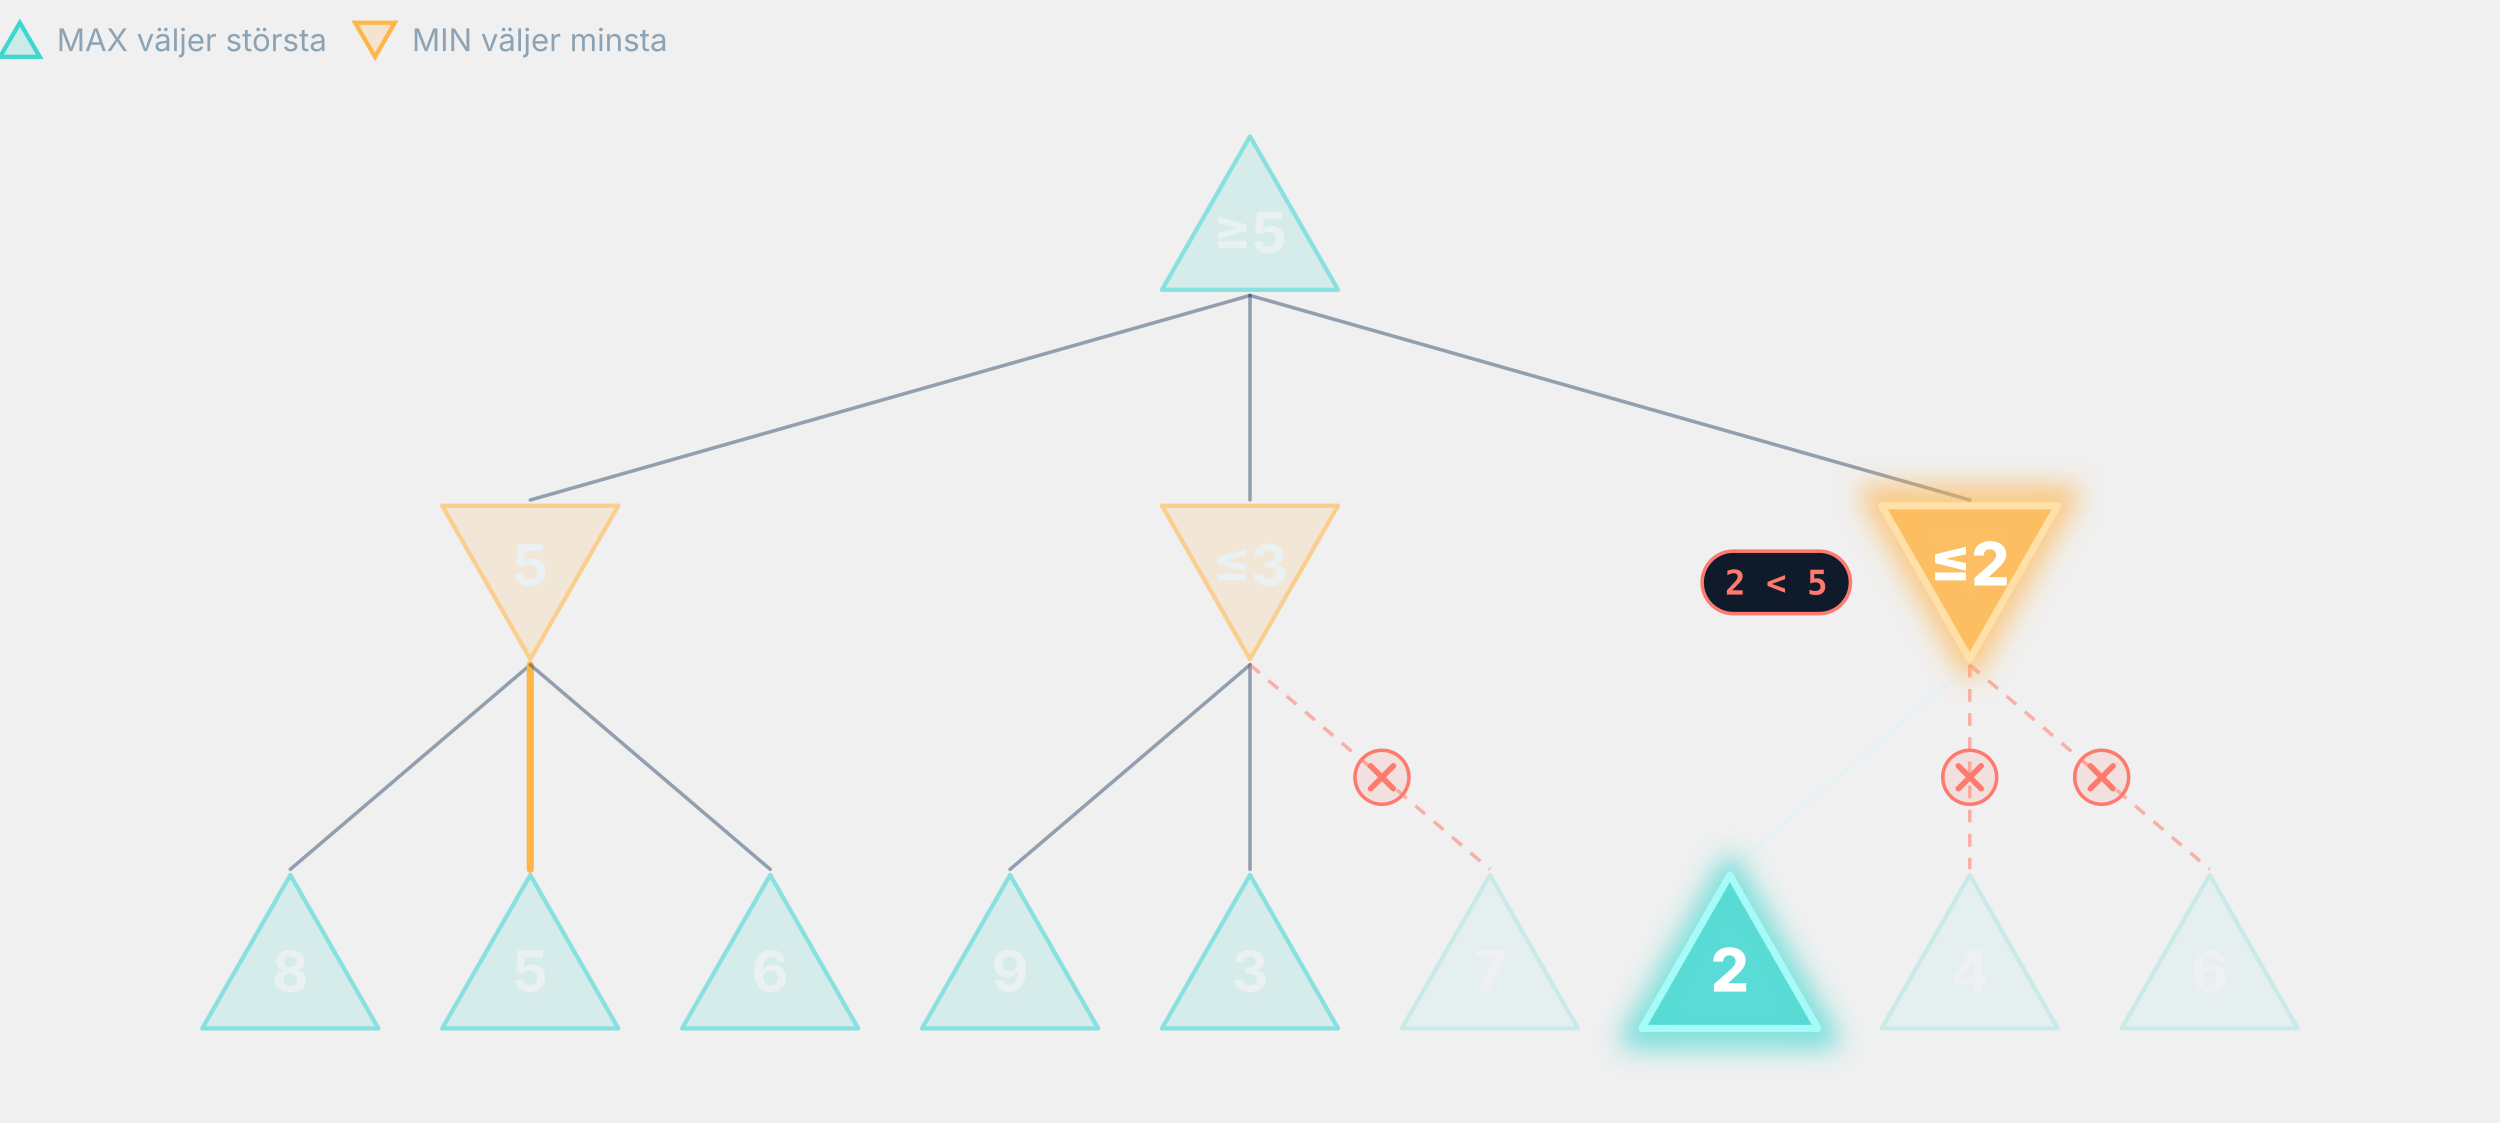
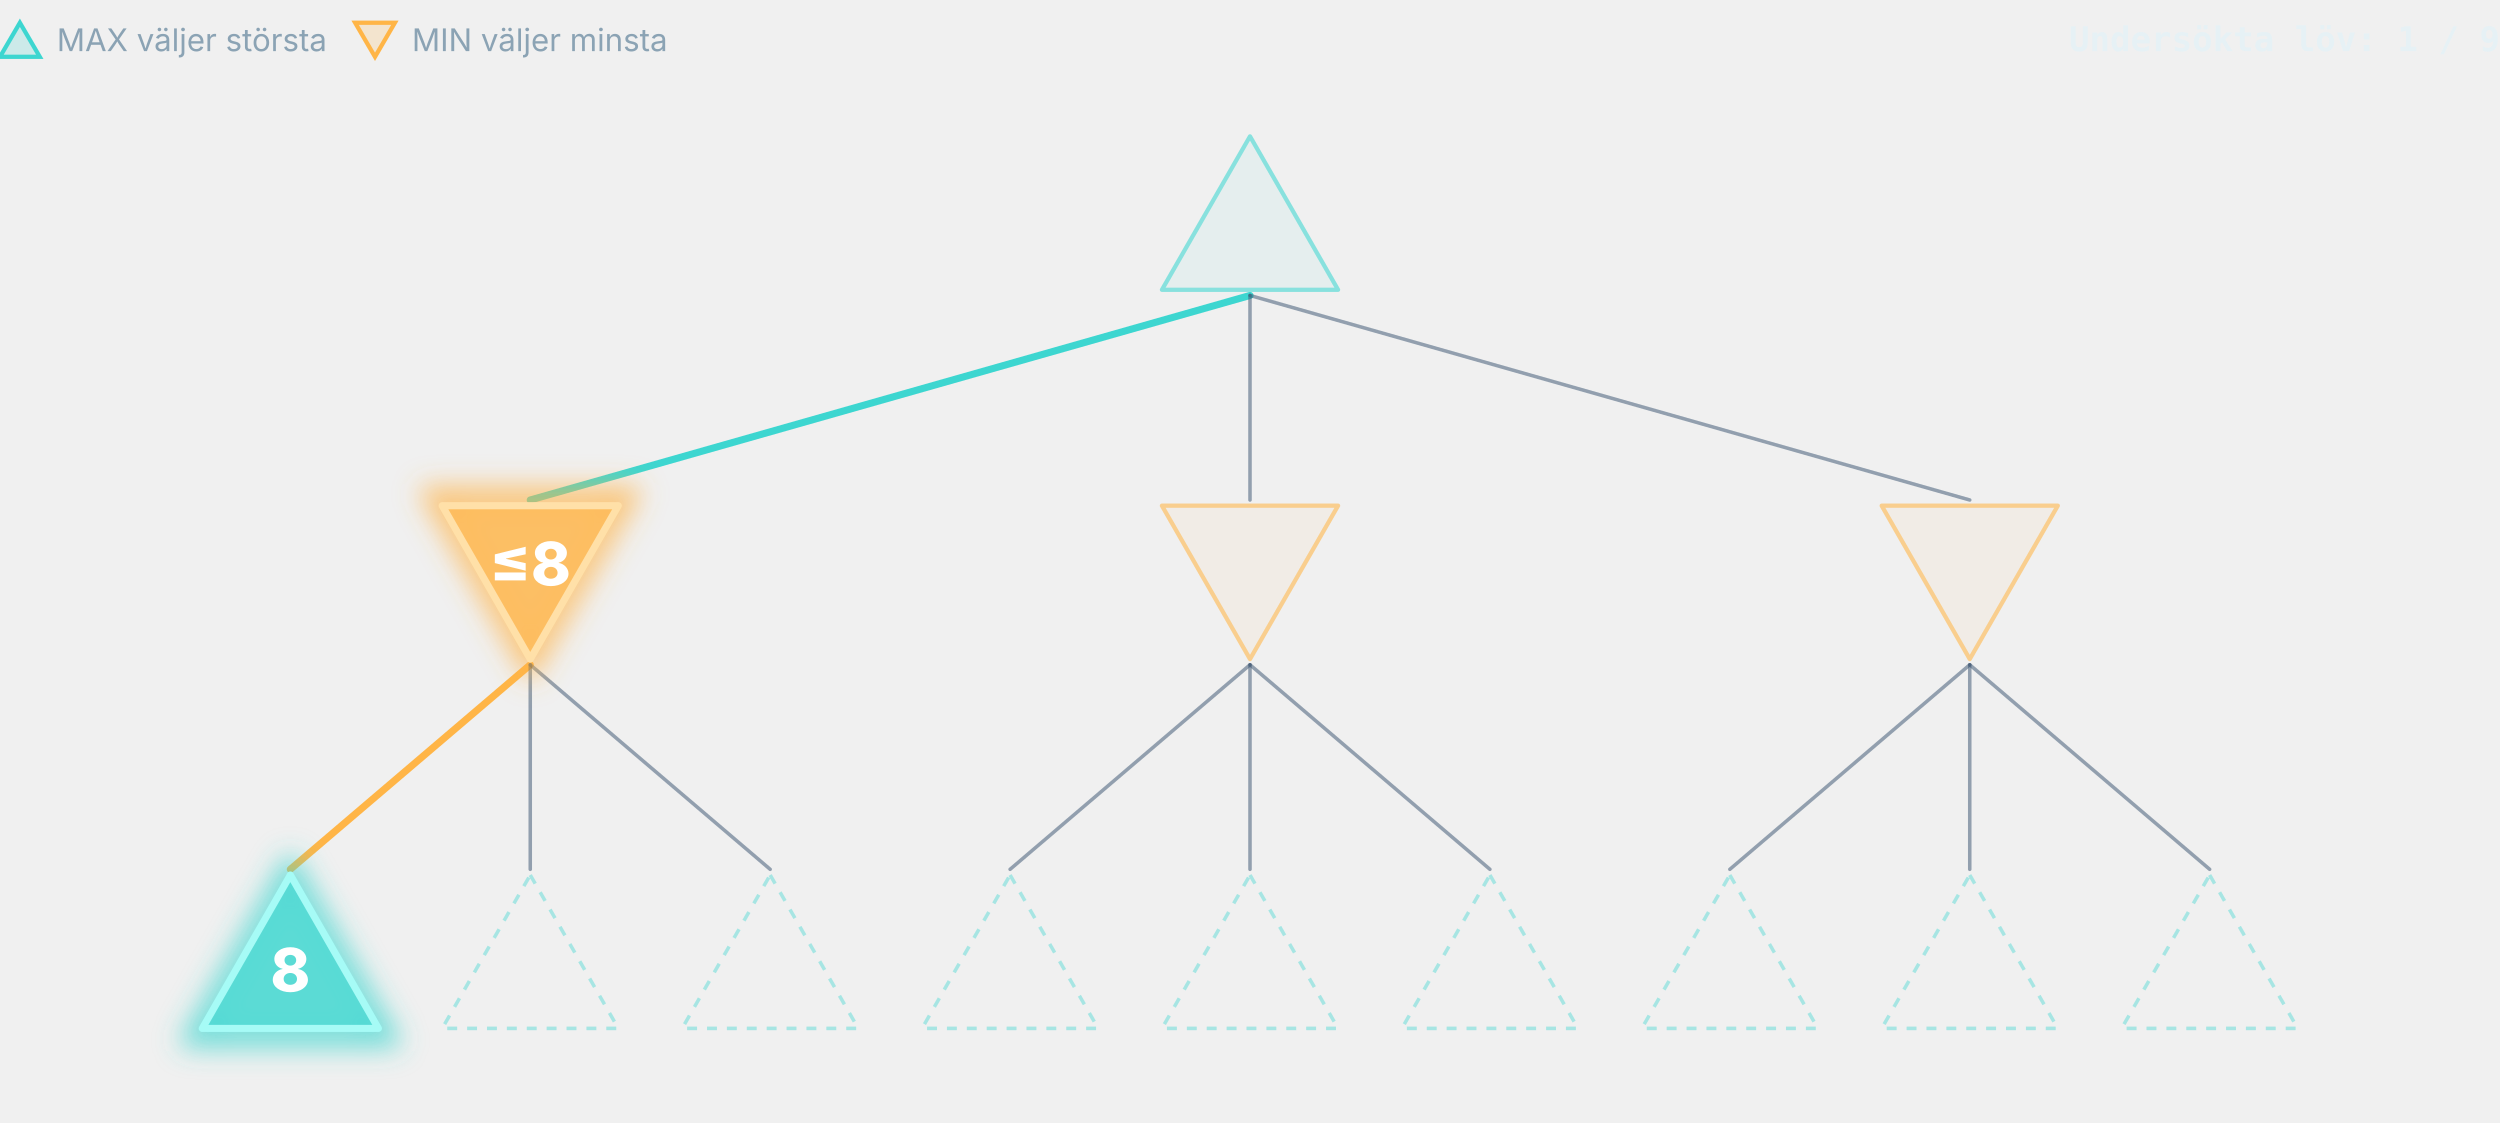
<svg xmlns="http://www.w3.org/2000/svg" viewBox="0 0 1760 790" width="1760" height="790" role="img">
  <defs>
    <filter id="glow" x="-40%" y="-40%" width="180%" height="180%">
      <feGaussianBlur stdDeviation="9" />
    </filter>
    <filter id="soft" x="-20%" y="-20%" width="140%" height="140%">
      <feGaussianBlur stdDeviation="4" />
    </filter>
  </defs>
  <g transform="translate(0,30)">
    <polygon points="14,-14 28,10 0,10" fill="#3DD6D0" fill-opacity=".2" stroke="#3DD6D0" stroke-width="3" />
    <text x="40.0" y="6.0" font-family="'IBM Plex Sans','Segoe UI',Inter,Helvetica,Arial,sans-serif" font-size="22" font-weight="400" fill="#8BA3B4" text-anchor="start">MAX väljer största</text>
    <polygon points="250,-14 278,-14 264,10" fill="#FFB547" fill-opacity=".2" stroke="#FFB547" stroke-width="3" />
    <text x="290.0" y="6.0" font-family="'IBM Plex Sans','Segoe UI',Inter,Helvetica,Arial,sans-serif" font-size="22" font-weight="400" fill="#8BA3B4" text-anchor="start">MIN väljer minsta</text>
  </g>
-   <path data-edge="r0:r00" d="M373.3,468.0L204.4,612.0" stroke="#3B5572" stroke-width="2.5" stroke-linecap="round" fill="none" opacity="0.52" />
-   <path data-edge="r0:r01" d="M373.3,468.0L373.3,612.0" stroke="#FFB547" stroke-width="5" stroke-linecap="round" fill="none" opacity="1" />
+   <text x="1760.0" y="36.0" font-family="'IBM Plex Mono','SFMono-Regular',Menlo,Consolas,monospace" font-size="24" font-weight="600" fill="#E6F1F5" text-anchor="end">Undersökta löv: 1 / 9</text>
+   <path data-edge="r0:r00" d="M373.3,468.0L204.4,612.0" stroke="#FFB547" stroke-width="5" stroke-linecap="round" fill="none" opacity="1" />
+   <path data-edge="r0:r01" d="M373.3,468.0L373.3,612.0" stroke="#3B5572" stroke-width="2.5" stroke-linecap="round" fill="none" opacity="0.52" />
  <path data-edge="r0:r02" d="M373.3,468.0L542.2,612.0" stroke="#3B5572" stroke-width="2.5" stroke-linecap="round" fill="none" opacity="0.52" />
-   <path data-edge="r:r0" d="M880.0,208.0L373.3,352.0" stroke="#3B5572" stroke-width="2.5" stroke-linecap="round" fill="none" opacity="0.52" />
+   <path data-edge="r:r0" d="M880.0,208.0L373.3,352.0" stroke="#3DD6D0" stroke-width="5" stroke-linecap="round" fill="none" opacity="1" />
  <path data-edge="r1:r10" d="M880.0,468.0L711.1,612.0" stroke="#3B5572" stroke-width="2.5" stroke-linecap="round" fill="none" opacity="0.52" />
  <path data-edge="r1:r11" d="M880.0,468.0L880.0,612.0" stroke="#3B5572" stroke-width="2.5" stroke-linecap="round" fill="none" opacity="0.52" />
-   <path data-edge="r1:r12" d="M880.0,468.0L1048.9,612.0" stroke="#FF7A6E" stroke-width="2.5" stroke-dasharray="9 8" opacity="0.55" />
-   <g data-cut="r12">
-     <circle cx="972.9" cy="547.2" r="19" fill="#FF7A6E" fill-opacity=".14" stroke="#FF7A6E" stroke-width="2.5" />
-     <path d="M964.9,539.2L980.9,555.2M980.9,539.2L964.9,555.2" stroke="#FF7A6E" stroke-width="4" stroke-linecap="round" />
-   </g>
+   <path data-edge="r1:r12" d="M880.0,468.0L1048.9,612.0" stroke="#3B5572" stroke-width="2.5" stroke-linecap="round" fill="none" opacity="0.52" />
  <path data-edge="r:r1" d="M880.0,208.0L880.0,352.0" stroke="#3B5572" stroke-width="2.5" stroke-linecap="round" fill="none" opacity="0.52" />
-   <path data-edge="r2:r20" d="M1386.7,468.0L1217.8,612.0" stroke="#E6F1F5" stroke-width="3" stroke-linecap="round" fill="none" opacity="1" />
-   <path data-edge="r2:r21" d="M1386.7,468.0L1386.7,612.0" stroke="#FF7A6E" stroke-width="2.5" stroke-dasharray="9 8" opacity="0.55" />
-   <g data-cut="r21">
-     <circle cx="1386.7" cy="547.2" r="19" fill="#FF7A6E" fill-opacity=".14" stroke="#FF7A6E" stroke-width="2.5" />
-     <path d="M1378.7,539.2L1394.7,555.2M1394.7,539.2L1378.7,555.2" stroke="#FF7A6E" stroke-width="4" stroke-linecap="round" />
-   </g>
-   <path data-edge="r2:r22" d="M1386.7,468.0L1555.6,612.0" stroke="#FF7A6E" stroke-width="2.5" stroke-dasharray="9 8" opacity="0.55" />
-   <g data-cut="r22">
-     <circle cx="1479.6" cy="547.2" r="19" fill="#FF7A6E" fill-opacity=".14" stroke="#FF7A6E" stroke-width="2.5" />
-     <path d="M1471.6,539.2L1487.6,555.2M1487.6,539.2L1471.6,555.2" stroke="#FF7A6E" stroke-width="4" stroke-linecap="round" />
-   </g>
+   <path data-edge="r2:r20" d="M1386.7,468.0L1217.8,612.0" stroke="#3B5572" stroke-width="2.5" stroke-linecap="round" fill="none" opacity="0.52" />
+   <path data-edge="r2:r21" d="M1386.7,468.0L1386.7,612.0" stroke="#3B5572" stroke-width="2.5" stroke-linecap="round" fill="none" opacity="0.52" />
+   <path data-edge="r2:r22" d="M1386.7,468.0L1555.6,612.0" stroke="#3B5572" stroke-width="2.5" stroke-linecap="round" fill="none" opacity="0.52" />
  <path data-edge="r:r2" d="M880.0,208.0L1386.7,352.0" stroke="#3B5572" stroke-width="2.5" stroke-linecap="round" fill="none" opacity="0.52" />
-   <polygon data-focus-node="r20" points="1217.8,607.4 1289.7,732.6 1145.9,732.6" fill="#3DD6D0" fill-opacity=".55" stroke="#3DD6D0" stroke-width="14" stroke-opacity=".5" stroke-linejoin="round" filter="url(#glow)" />
-   <polygon data-focus-node="r2" points="1314.7,347.4 1458.6,347.4 1386.7,472.6" fill="#FFB547" fill-opacity=".55" stroke="#FFB547" stroke-width="14" stroke-opacity=".5" stroke-linejoin="round" filter="url(#glow)" />
-   <g data-node="r00" opacity="0.58">
-     <polygon points="204.4,616.0 266.4,724.0 142.4,724.0" fill="#3DD6D0" fill-opacity="0.26" stroke="#3DD6D0" stroke-width="3" stroke-linejoin="round" />
-     <text x="204.4" y="698.1" font-family="'IBM Plex Sans','Segoe UI',Inter,Helvetica,Arial,sans-serif" font-size="40.0" font-weight="700" fill="#E6F1F5" text-anchor="middle">8</text>
+   <polygon data-focus-node="r0" points="301.4,347.4 445.3,347.4 373.3,472.6" fill="#FFB547" fill-opacity=".55" stroke="#FFB547" stroke-width="14" stroke-opacity=".5" stroke-linejoin="round" filter="url(#glow)" />
+   <polygon data-focus-node="r00" points="204.4,607.4 276.4,732.6 132.5,732.6" fill="#3DD6D0" fill-opacity=".55" stroke="#3DD6D0" stroke-width="14" stroke-opacity=".5" stroke-linejoin="round" filter="url(#glow)" />
+   <g data-node="r00" opacity="1">
+     <polygon points="204.4,616.0 266.4,724.0 142.4,724.0" fill="#3DD6D0" fill-opacity=".62" stroke="#A6FBF6" stroke-width="5" stroke-linejoin="round" />
+     <text x="204.4" y="698.1" font-family="'IBM Plex Sans','Segoe UI',Inter,Helvetica,Arial,sans-serif" font-size="42.4" font-weight="800" fill="#FFFFFF" text-anchor="middle">8</text>
  </g>
  <g data-node="r01" opacity="0.58">
-     <polygon points="373.3,616.0 435.3,724.0 311.3,724.0" fill="#3DD6D0" fill-opacity="0.26" stroke="#3DD6D0" stroke-width="3" stroke-linejoin="round" />
-     <text x="373.3" y="698.1" font-family="'IBM Plex Sans','Segoe UI',Inter,Helvetica,Arial,sans-serif" font-size="40.0" font-weight="700" fill="#E6F1F5" text-anchor="middle">5</text>
+     <polygon points="373.3,616.0 435.3,724.0 311.3,724.0" fill="none" stroke="#3DD6D0" stroke-width="2.5" stroke-dasharray="7 7" stroke-linejoin="round" opacity=".7" />
  </g>
  <g data-node="r02" opacity="0.58">
-     <polygon points="542.2,616.0 604.2,724.0 480.2,724.0" fill="#3DD6D0" fill-opacity="0.26" stroke="#3DD6D0" stroke-width="3" stroke-linejoin="round" />
-     <text x="542.2" y="698.1" font-family="'IBM Plex Sans','Segoe UI',Inter,Helvetica,Arial,sans-serif" font-size="40.0" font-weight="700" fill="#E6F1F5" text-anchor="middle">6</text>
+     <polygon points="542.2,616.0 604.2,724.0 480.2,724.0" fill="none" stroke="#3DD6D0" stroke-width="2.5" stroke-dasharray="7 7" stroke-linejoin="round" opacity=".7" />
  </g>
-   <g data-node="r0" opacity="0.58">
-     <polygon points="311.3,356.0 435.3,356.0 373.3,464.0" fill="#FFB547" fill-opacity="0.26" stroke="#FFB547" stroke-width="3" stroke-linejoin="round" />
-     <text x="373.3" y="412.2" font-family="'IBM Plex Sans','Segoe UI',Inter,Helvetica,Arial,sans-serif" font-size="40.0" font-weight="700" fill="#E6F1F5" text-anchor="middle">5</text>
+   <g data-node="r0" opacity="1">
+     <polygon points="311.3,356.0 435.3,356.0 373.3,464.0" fill="#FFB547" fill-opacity=".62" stroke="#FFE0A8" stroke-width="5" stroke-linejoin="round" />
+     <text x="373.3" y="412.2" font-family="'IBM Plex Sans','Segoe UI',Inter,Helvetica,Arial,sans-serif" font-size="42.4" font-weight="800" fill="#FFFFFF" text-anchor="middle">≤8</text>
  </g>
  <g data-node="r10" opacity="0.58">
-     <polygon points="711.1,616.0 773.1,724.0 649.1,724.0" fill="#3DD6D0" fill-opacity="0.26" stroke="#3DD6D0" stroke-width="3" stroke-linejoin="round" />
-     <text x="711.1" y="698.1" font-family="'IBM Plex Sans','Segoe UI',Inter,Helvetica,Arial,sans-serif" font-size="40.0" font-weight="700" fill="#E6F1F5" text-anchor="middle">9</text>
+     <polygon points="711.1,616.0 773.1,724.0 649.1,724.0" fill="none" stroke="#3DD6D0" stroke-width="2.5" stroke-dasharray="7 7" stroke-linejoin="round" opacity=".7" />
  </g>
  <g data-node="r11" opacity="0.58">
-     <polygon points="880.0,616.0 942.0,724.0 818.0,724.0" fill="#3DD6D0" fill-opacity="0.26" stroke="#3DD6D0" stroke-width="3" stroke-linejoin="round" />
-     <text x="880.0" y="698.1" font-family="'IBM Plex Sans','Segoe UI',Inter,Helvetica,Arial,sans-serif" font-size="40.0" font-weight="700" fill="#E6F1F5" text-anchor="middle">3</text>
+     <polygon points="880.0,616.0 942.0,724.0 818.0,724.0" fill="none" stroke="#3DD6D0" stroke-width="2.5" stroke-dasharray="7 7" stroke-linejoin="round" opacity=".7" />
  </g>
-   <g data-node="r12" opacity="0.22">
-     <polygon points="1048.9,616.0 1110.9,724.0 986.9,724.0" fill="#3DD6D0" fill-opacity="0.26" stroke="#3DD6D0" stroke-width="3" stroke-linejoin="round" />
-     <text x="1048.9" y="698.1" font-family="'IBM Plex Sans','Segoe UI',Inter,Helvetica,Arial,sans-serif" font-size="40.0" font-weight="700" fill="#E6F1F5" text-anchor="middle">7</text>
+   <g data-node="r12" opacity="0.58">
+     <polygon points="1048.9,616.0 1110.9,724.0 986.9,724.0" fill="none" stroke="#3DD6D0" stroke-width="2.5" stroke-dasharray="7 7" stroke-linejoin="round" opacity=".7" />
  </g>
  <g data-node="r1" opacity="0.58">
-     <polygon points="818.0,356.0 942.0,356.0 880.0,464.0" fill="#FFB547" fill-opacity="0.26" stroke="#FFB547" stroke-width="3" stroke-linejoin="round" />
-     <text x="880.0" y="412.2" font-family="'IBM Plex Sans','Segoe UI',Inter,Helvetica,Arial,sans-serif" font-size="40.0" font-weight="700" fill="#E6F1F5" text-anchor="middle">≤3</text>
+     <polygon points="818.0,356.0 942.0,356.0 880.0,464.0" fill="#FFB547" fill-opacity="0.1" stroke="#FFB547" stroke-width="3" stroke-linejoin="round" />
  </g>
-   <g data-node="r20" opacity="1">
-     <polygon points="1217.8,616.0 1279.8,724.0 1155.8,724.0" fill="#3DD6D0" fill-opacity=".62" stroke="#A6FBF6" stroke-width="5" stroke-linejoin="round" />
-     <text x="1217.8" y="698.1" font-family="'IBM Plex Sans','Segoe UI',Inter,Helvetica,Arial,sans-serif" font-size="42.4" font-weight="800" fill="#FFFFFF" text-anchor="middle">2</text>
+   <g data-node="r20" opacity="0.58">
+     <polygon points="1217.8,616.0 1279.8,724.0 1155.8,724.0" fill="none" stroke="#3DD6D0" stroke-width="2.5" stroke-dasharray="7 7" stroke-linejoin="round" opacity=".7" />
  </g>
-   <g data-node="r21" opacity="0.22">
-     <polygon points="1386.7,616.0 1448.7,724.0 1324.7,724.0" fill="#3DD6D0" fill-opacity="0.26" stroke="#3DD6D0" stroke-width="3" stroke-linejoin="round" />
-     <text x="1386.7" y="698.1" font-family="'IBM Plex Sans','Segoe UI',Inter,Helvetica,Arial,sans-serif" font-size="40.0" font-weight="700" fill="#E6F1F5" text-anchor="middle">4</text>
+   <g data-node="r21" opacity="0.58">
+     <polygon points="1386.7,616.0 1448.7,724.0 1324.7,724.0" fill="none" stroke="#3DD6D0" stroke-width="2.5" stroke-dasharray="7 7" stroke-linejoin="round" opacity=".7" />
  </g>
-   <g data-node="r22" opacity="0.22">
-     <polygon points="1555.6,616.0 1617.6,724.0 1493.6,724.0" fill="#3DD6D0" fill-opacity="0.26" stroke="#3DD6D0" stroke-width="3" stroke-linejoin="round" />
-     <text x="1555.6" y="698.1" font-family="'IBM Plex Sans','Segoe UI',Inter,Helvetica,Arial,sans-serif" font-size="40.0" font-weight="700" fill="#E6F1F5" text-anchor="middle">6</text>
+   <g data-node="r22" opacity="0.58">
+     <polygon points="1555.6,616.0 1617.6,724.0 1493.6,724.0" fill="none" stroke="#3DD6D0" stroke-width="2.5" stroke-dasharray="7 7" stroke-linejoin="round" opacity=".7" />
  </g>
-   <g data-node="r2" opacity="1">
-     <polygon points="1324.7,356.0 1448.7,356.0 1386.7,464.0" fill="#FFB547" fill-opacity=".62" stroke="#FFE0A8" stroke-width="5" stroke-linejoin="round" />
-     <text x="1386.7" y="412.2" font-family="'IBM Plex Sans','Segoe UI',Inter,Helvetica,Arial,sans-serif" font-size="42.4" font-weight="800" fill="#FFFFFF" text-anchor="middle">≤2</text>
+   <g data-node="r2" opacity="0.58">
+     <polygon points="1324.7,356.0 1448.7,356.0 1386.7,464.0" fill="#FFB547" fill-opacity="0.1" stroke="#FFB547" stroke-width="3" stroke-linejoin="round" />
  </g>
  <g data-node="r" opacity="0.58">
-     <polygon points="880.0,96.0 942.0,204.0 818.0,204.0" fill="#3DD6D0" fill-opacity="0.26" stroke="#3DD6D0" stroke-width="3" stroke-linejoin="round" />
-     <text x="880.0" y="178.1" font-family="'IBM Plex Sans','Segoe UI',Inter,Helvetica,Arial,sans-serif" font-size="40.0" font-weight="700" fill="#E6F1F5" text-anchor="middle">≥5</text>
+     <polygon points="880.0,96.0 942.0,204.0 818.0,204.0" fill="#3DD6D0" fill-opacity="0.1" stroke="#3DD6D0" stroke-width="3" stroke-linejoin="round" />
  </g>
-   <rect x="1198.3" y="388.0" width="104.4" height="44.0" rx="22.0" fill="#0F1A2B" stroke="#FF7A6E" stroke-width="2.5" />
-   <text x="1250.5" y="418.6" font-family="'IBM Plex Mono','SFMono-Regular',Menlo,Consolas,monospace" font-size="24" font-weight="600" fill="#FF7A6E" text-anchor="middle">2 &lt; 5</text>
</svg>
